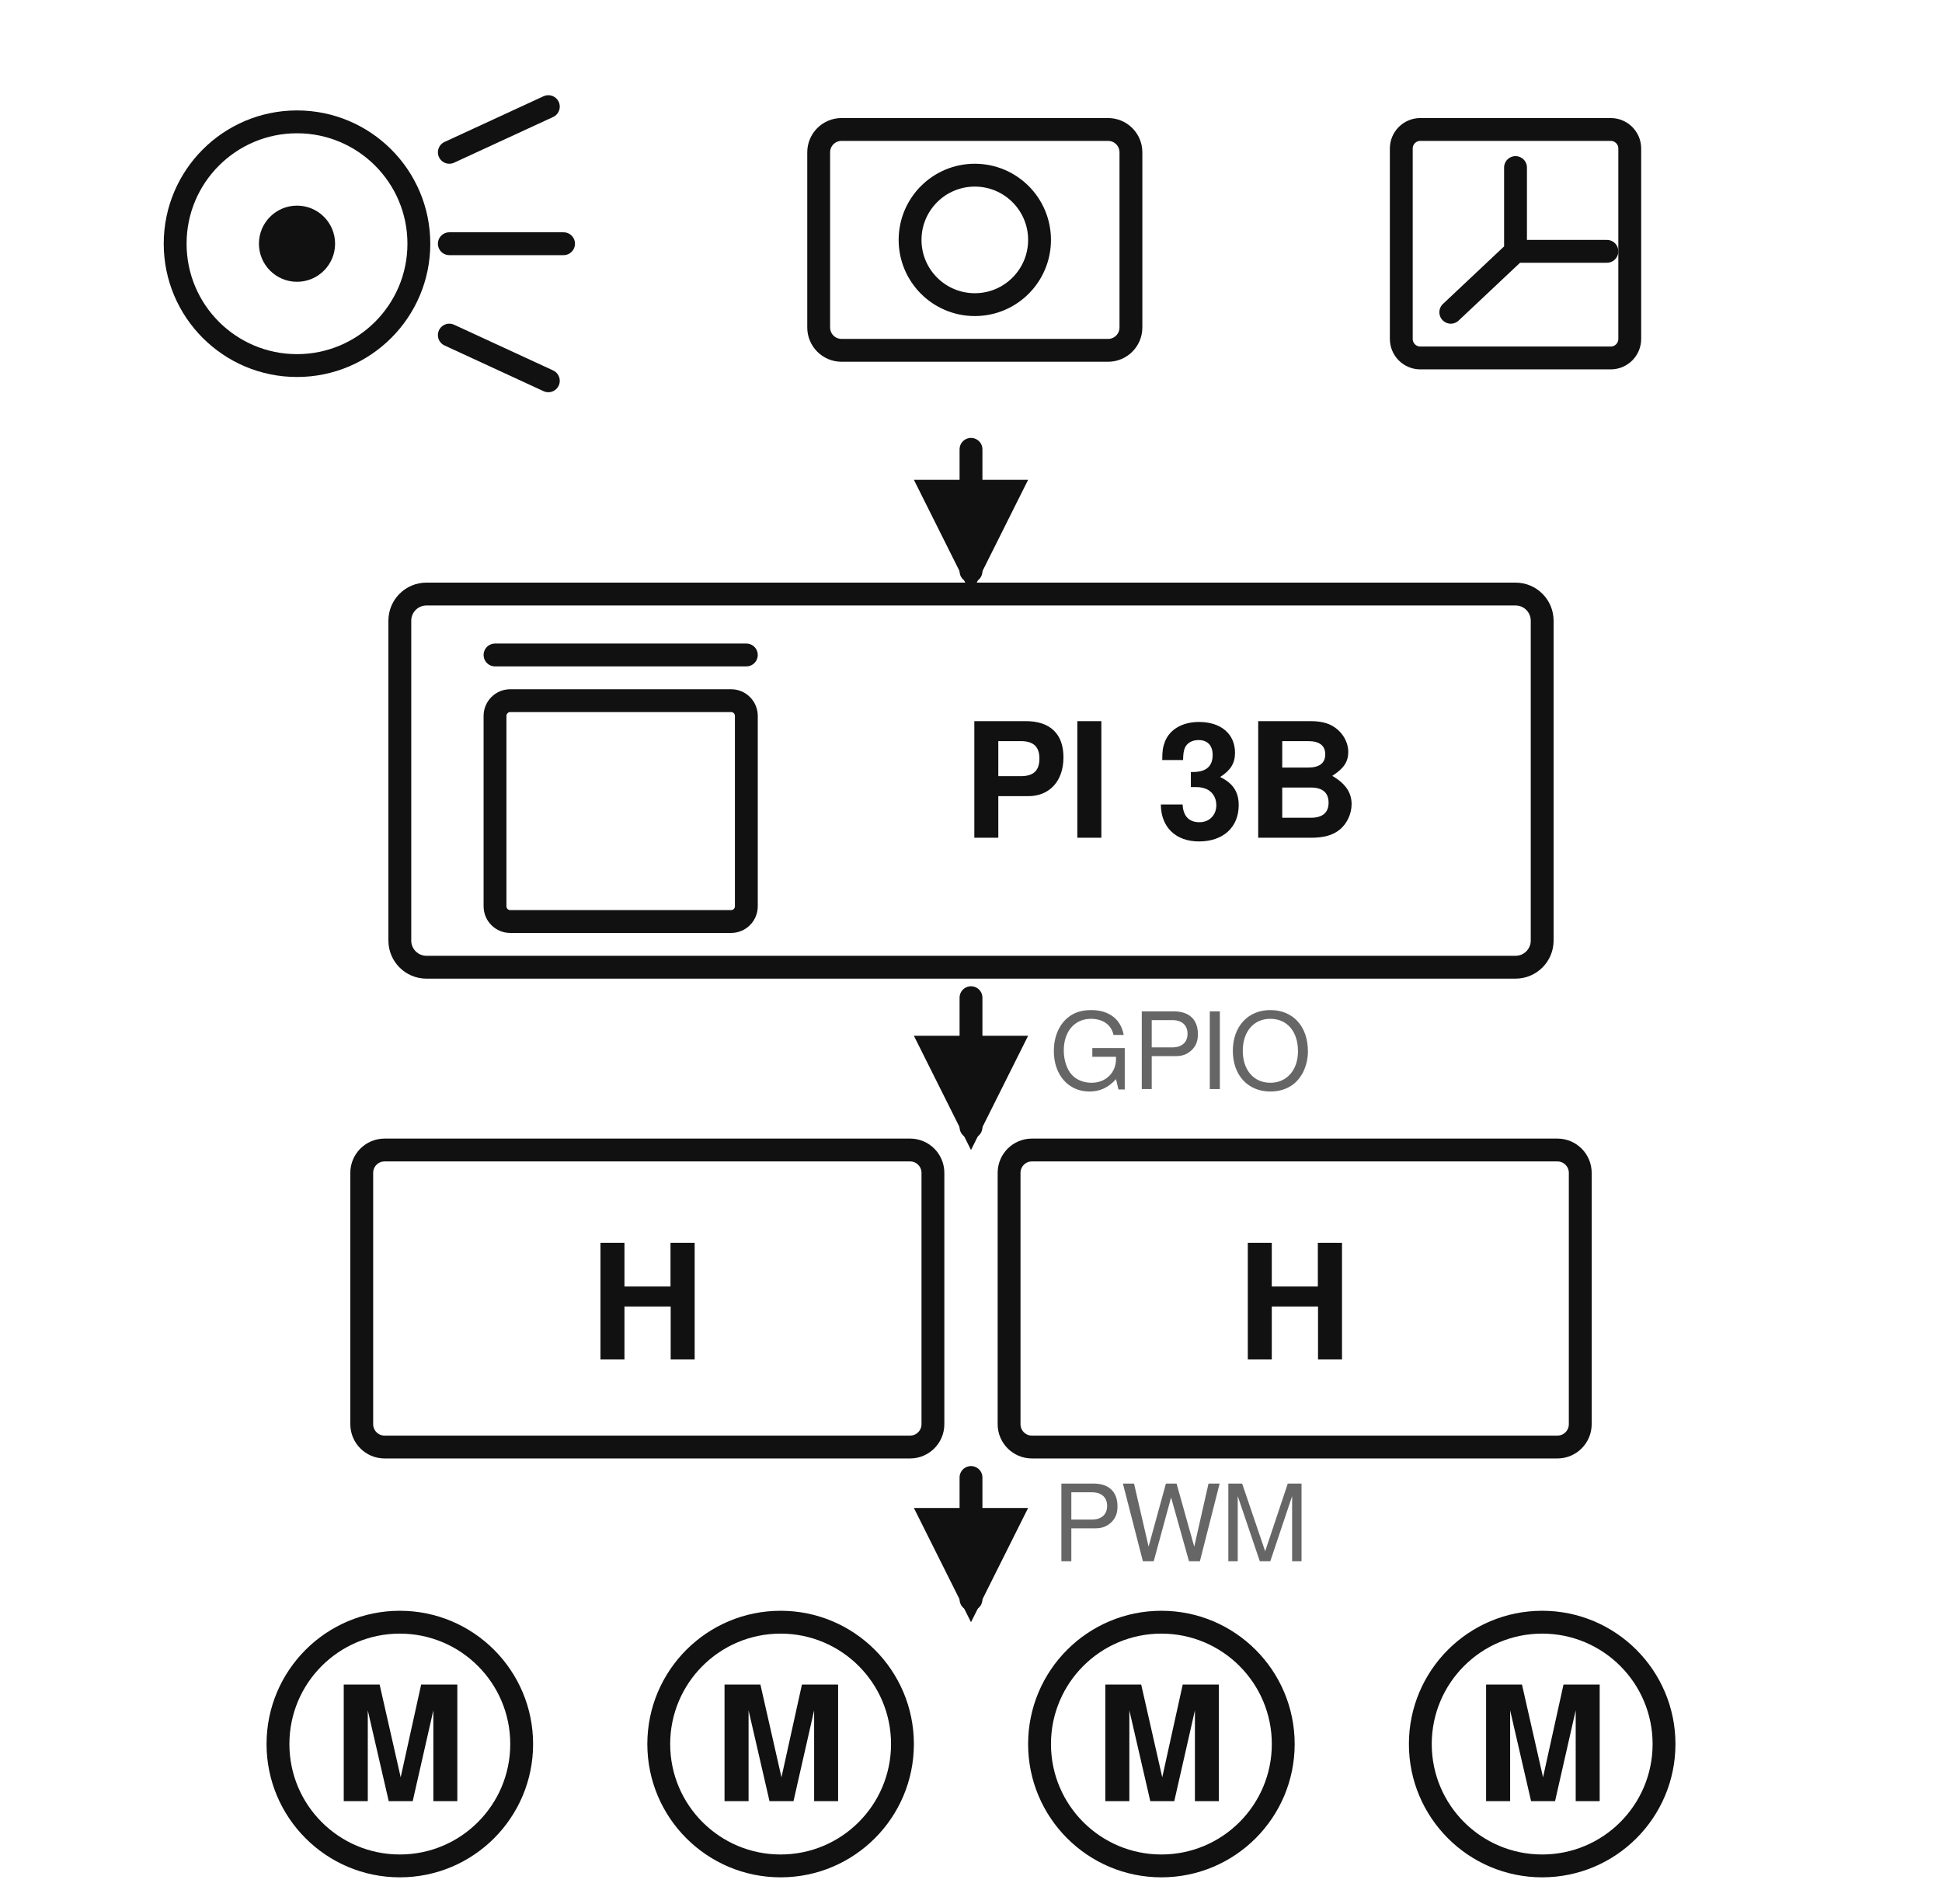
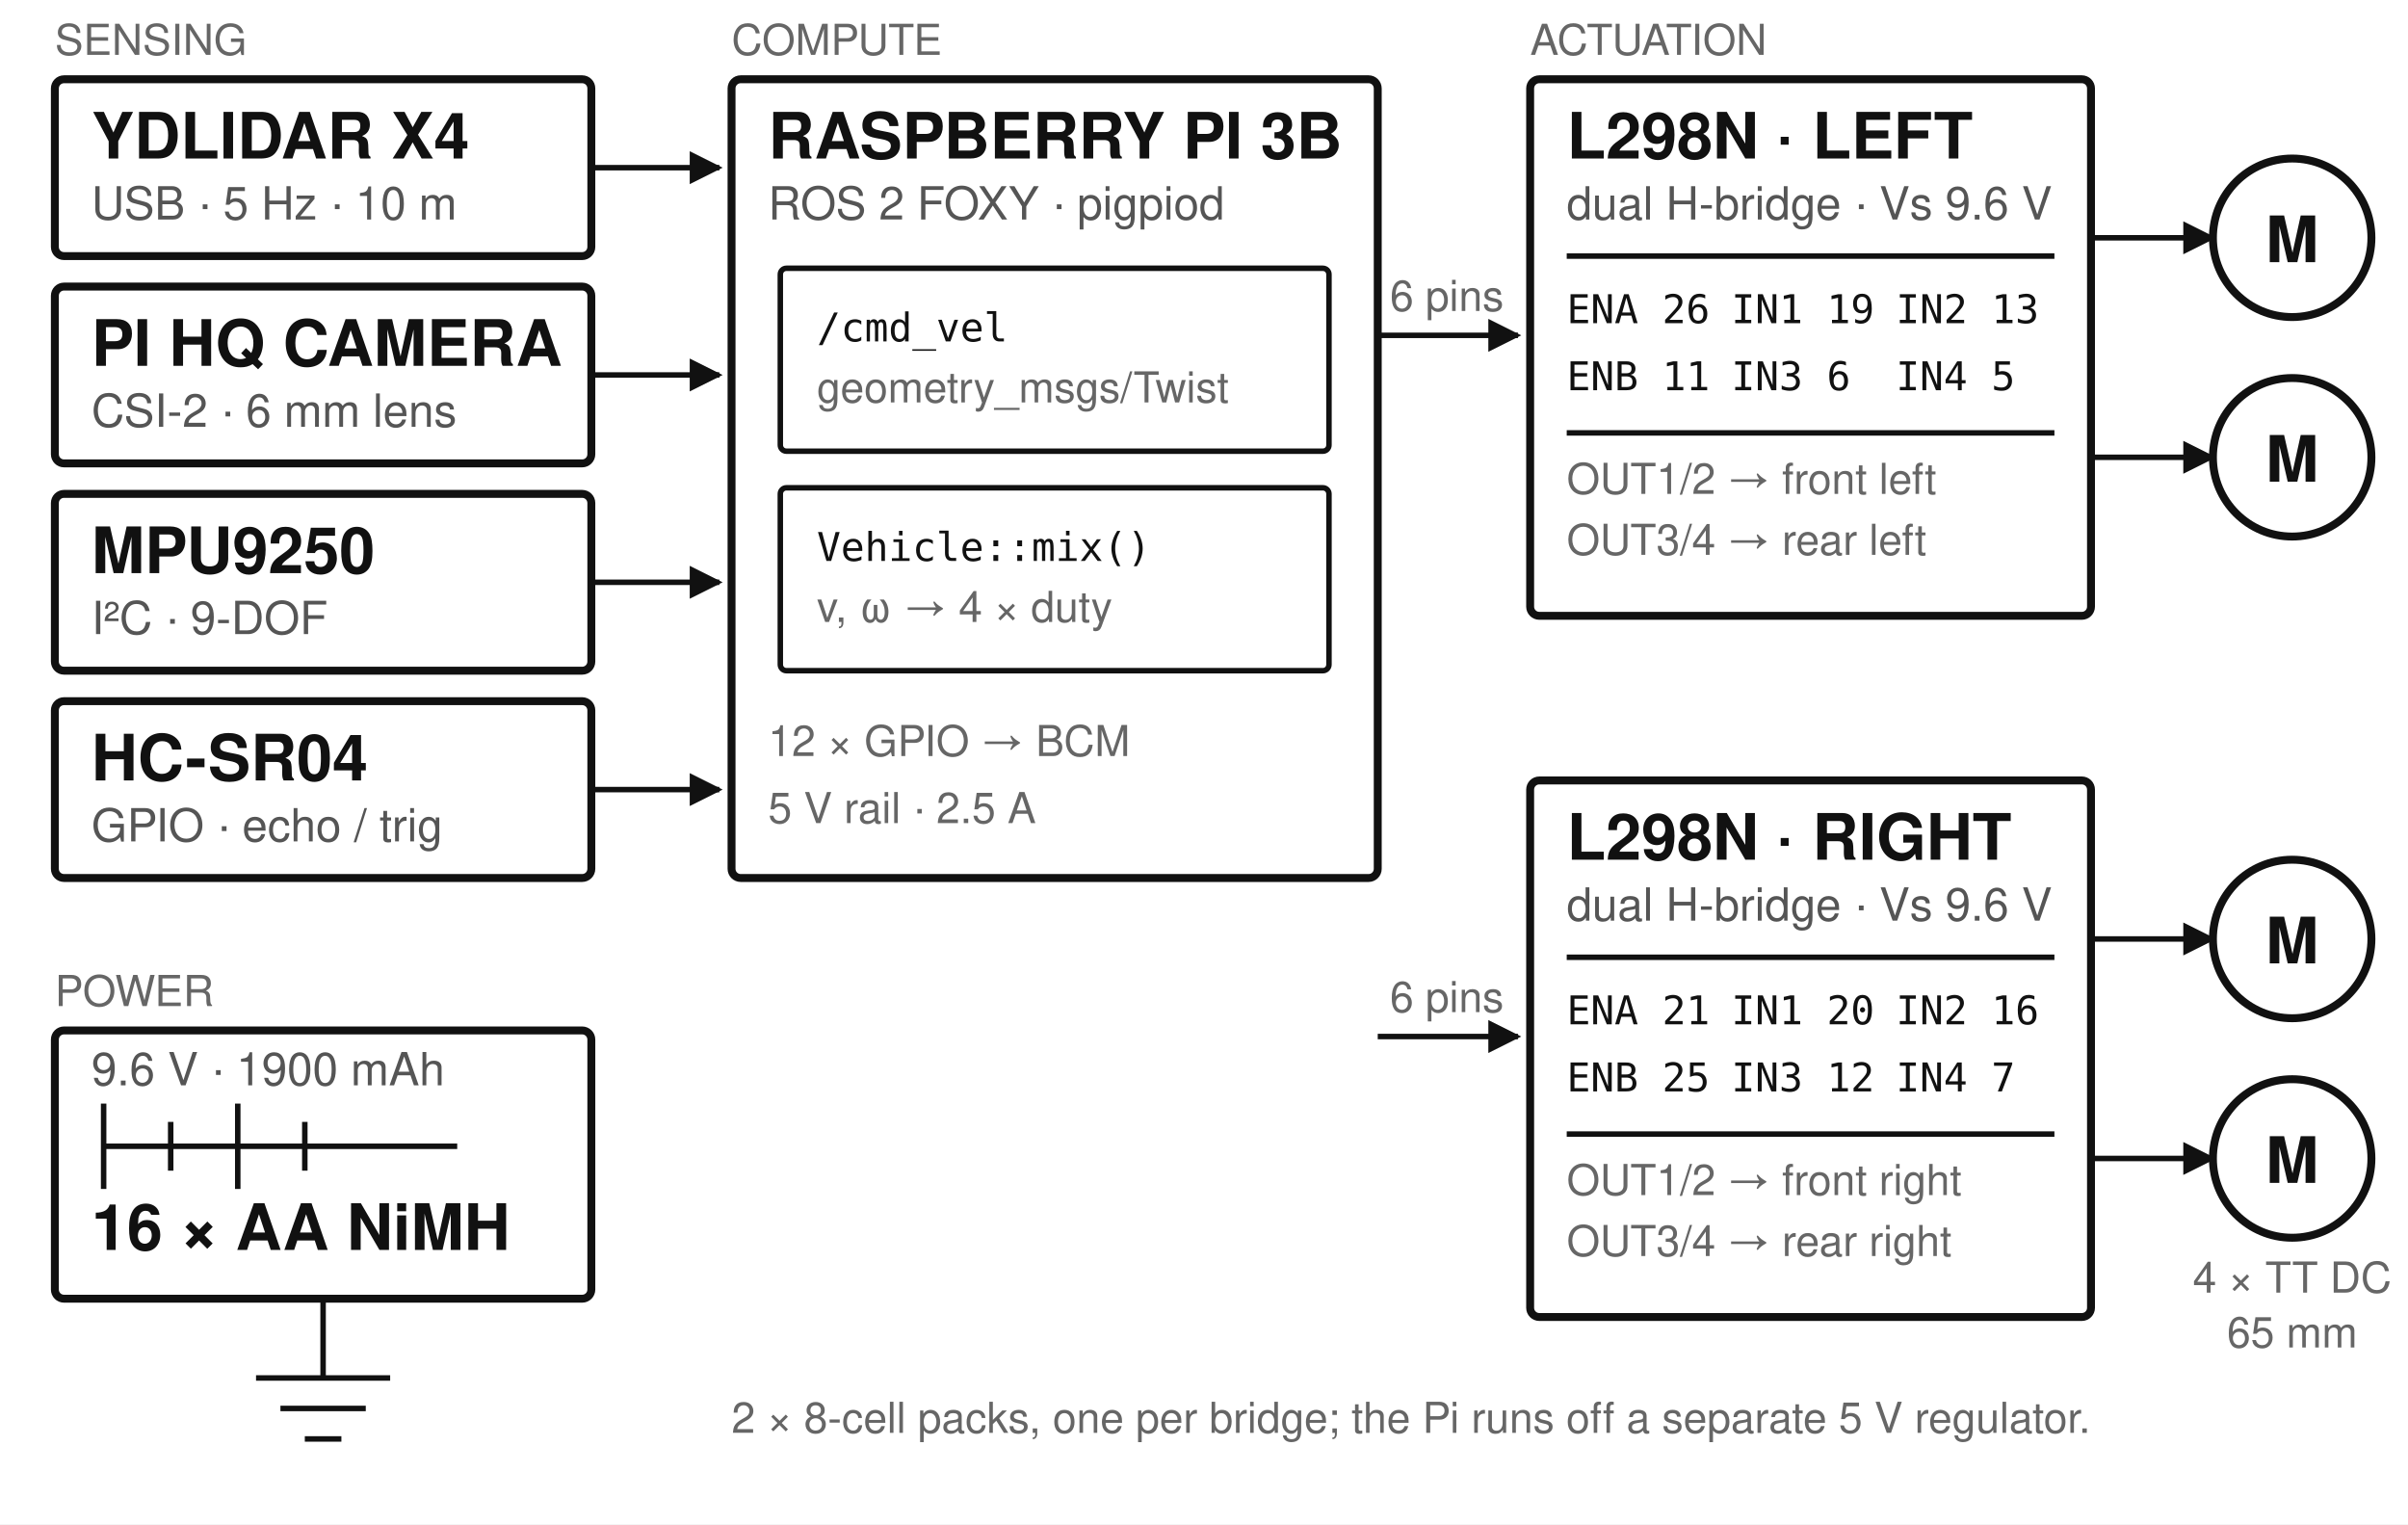
- <svg xmlns="http://www.w3.org/2000/svg" viewBox="0 0 510 500" width="510" height="500" role="img" aria-labelledby="t d">
+ <svg xmlns="http://www.w3.org/2000/svg" viewBox="0 0 790 500" width="790" height="500" role="img" aria-labelledby="t d">
  <style>
-   .s   { fill: none; stroke: #111111; stroke-width: 6; stroke-linecap: round; stroke-linejoin: round; }
-   .f   { fill: #111111; }
-   .lbl { font-family: Helvetica, Arial, sans-serif; font-size: 42px; font-weight: 700; text-anchor: middle; fill: #111111; }
-   .tag { font-family: Helvetica, Arial, sans-serif; font-size: 28px; text-anchor: middle; fill: #666666; }
+   .s    { fill: none; stroke: #111111; stroke-width: 2.6; stroke-linecap: round; stroke-linejoin: round; }
+   .thin { fill: none; stroke: #111111; stroke-width: 1.8; }
+   .box  { fill: #ffffff; stroke: #111111; stroke-width: 2.6; }
+   .f    { fill: #111111; }
+   .h    { font-family: Helvetica, Arial, sans-serif; font-size: 21px; font-weight: 700; fill: #111111; }
+   .n    { font-family: Helvetica, Arial, sans-serif; font-size: 15px; fill: #555555; }
+   .p    { font-family: ui-monospace, Menlo, Consolas, monospace; font-size: 13px; fill: #111111; }
+   .t    { font-family: Helvetica, Arial, sans-serif; font-size: 14px; fill: #666666; }
+   .c    { text-anchor: middle; }
</style>
-   <rect width="510" height="500" fill="#ffffff" />
+   <rect width="790" height="500" fill="#ffffff" />
  <defs>
-     <marker id="a" viewBox="0 0 10 10" refX="8" refY="5" markerWidth="5" markerHeight="5" orient="auto">
+     <marker id="a" viewBox="0 0 10 10" refX="9" refY="5" markerWidth="6" markerHeight="6" orient="auto">
      <path d="M0,0 L10,5 L0,10 z" fill="#111111" />
    </marker>
  </defs>
-   <circle class="s" cx="78" cy="64" r="32" />
-   <circle class="f" cx="78" cy="64" r="10" />
-   <path class="s" d="M118,40 L144,28 M118,64 L148,64 M118,88 L144,100" />
-   <rect class="s" x="215" y="34" width="82" height="58" rx="6" />
-   <circle class="s" cx="256" cy="63" r="17" />
-   <rect class="s" x="368" y="34" width="60" height="60" rx="5" />
-   <path class="s" d="M398,66 V44 M398,66 H422 M398,66 L381,82" />
-   <path class="s" d="M255,118 V150" marker-end="url(#a)" />
-   <rect class="s" x="105" y="156" width="300" height="98" rx="7" />
-   <rect class="s" x="130" y="184" width="66" height="58" rx="4" />
-   <path class="s" d="M130,172 H196" />
-   <text class="lbl" x="305" y="220">PI 3B</text>
-   <path class="s" d="M255,262 V296" marker-end="url(#a)" />
-   <text class="tag" x="310" y="286">GPIO</text>
-   <rect class="s" x="95" y="302" width="150" height="78" rx="6" />
-   <text class="lbl" x="170" y="357">H</text>
-   <rect class="s" x="265" y="302" width="150" height="78" rx="6" />
-   <text class="lbl" x="340" y="357">H</text>
-   <path class="s" d="M255,388 V420" marker-end="url(#a)" />
-   <text class="tag" x="310" y="410">PWM</text>
-   <circle class="s" cx="105" cy="458" r="32" />
-   <text class="lbl" x="105" y="473">M</text>
-   <circle class="s" cx="205" cy="458" r="32" />
-   <text class="lbl" x="205" y="473">M</text>
-   <circle class="s" cx="305" cy="458" r="32" />
-   <text class="lbl" x="305" y="473">M</text>
-   <circle class="s" cx="405" cy="458" r="32" />
-   <text class="lbl" x="405" y="473">M</text>
+   <text class="t" x="18" y="18">SENSING</text>
+   <rect class="box" x="18" y="26" width="176" height="58" rx="3" />
+   <text class="h" x="30" y="52">YDLIDAR X4</text>
+   <text class="n" x="30" y="72">USB · 5 Hz · 10 m</text>
+   <rect class="box" x="18" y="94" width="176" height="58" rx="3" />
+   <text class="h" x="30" y="120">PI HQ CAMERA</text>
+   <text class="n" x="30" y="140">CSI-2 · 6 mm lens</text>
+   <rect class="box" x="18" y="162" width="176" height="58" rx="3" />
+   <text class="h" x="30" y="188">MPU9250</text>
+   <text class="n" x="30" y="208">I²C · 9-DOF</text>
+   <rect class="box" x="18" y="230" width="176" height="58" rx="3" />
+   <text class="h" x="30" y="256">HC-SR04</text>
+   <text class="n" x="30" y="276">GPIO · echo / trig</text>
+   <path class="thin" d="M194,55 H236" marker-end="url(#a)" />
+   <path class="thin" d="M194,123 H236" marker-end="url(#a)" />
+   <path class="thin" d="M194,191 H236" marker-end="url(#a)" />
+   <path class="thin" d="M194,259 H236" marker-end="url(#a)" />
+   <text class="t" x="240" y="18">COMPUTE</text>
+   <rect class="box" x="240" y="26" width="212" height="262" rx="3" />
+   <text class="h" x="252" y="52">RASPBERRY PI 3B</text>
+   <text class="n" x="252" y="72">ROS 2 FOXY · pigpiod</text>
+   <rect class="thin" x="256" y="88" width="180" height="60" rx="2" />
+   <text class="p" x="268" y="112">/cmd_vel</text>
+   <text class="t" x="268" y="132">geometry_msgs/Twist</text>
+   <rect class="thin" x="256" y="160" width="180" height="60" rx="2" />
+   <text class="p" x="268" y="184">Vehicle::mix()</text>
+   <text class="t" x="268" y="204">v, ω → 4 × duty</text>
+   <text class="t" x="252" y="248">12 × GPIO → BCM</text>
+   <text class="t" x="252" y="270">5 V rail · 2.5 A</text>
+   <path class="thin" d="M452,110 H498" marker-end="url(#a)" />
+   <path class="thin" d="M452,340 H498" marker-end="url(#a)" />
+   <text class="t" x="456" y="102">6 pins</text>
+   <text class="t" x="456" y="332">6 pins</text>
+   <text class="t" x="502" y="18">ACTUATION</text>
+   <rect class="box" x="502" y="26" width="184" height="176" rx="3" />
+   <text class="h" x="514" y="52">L298N · LEFT</text>
+   <text class="n" x="514" y="72">dual H-bridge · Vs 9.6 V</text>
+   <path class="thin" d="M514,84 H674" />
+   <text class="p" x="514" y="106">ENA 26</text>
+   <text class="p" x="568" y="106">IN1 19</text>
+   <text class="p" x="622" y="106">IN2 13</text>
+   <text class="p" x="514" y="128">ENB 11</text>
+   <text class="p" x="568" y="128">IN3  6</text>
+   <text class="p" x="622" y="128">IN4  5</text>
+   <path class="thin" d="M514,142 H674" />
+   <text class="t" x="514" y="162">OUT1/2 → front left</text>
+   <text class="t" x="514" y="182">OUT3/4 → rear left</text>
+   <rect class="box" x="502" y="256" width="184" height="176" rx="3" />
+   <text class="h" x="514" y="282">L298N · RIGHT</text>
+   <text class="n" x="514" y="302">dual H-bridge · Vs 9.6 V</text>
+   <path class="thin" d="M514,314 H674" />
+   <text class="p" x="514" y="336">ENA 21</text>
+   <text class="p" x="568" y="336">IN1 20</text>
+   <text class="p" x="622" y="336">IN2 16</text>
+   <text class="p" x="514" y="358">ENB 25</text>
+   <text class="p" x="568" y="358">IN3 12</text>
+   <text class="p" x="622" y="358">IN4  7</text>
+   <path class="thin" d="M514,372 H674" />
+   <text class="t" x="514" y="392">OUT1/2 → front right</text>
+   <text class="t" x="514" y="412">OUT3/4 → rear right</text>
+   <path class="thin" d="M686,78 H726" marker-end="url(#a)" />
+   <path class="thin" d="M686,150 H726" marker-end="url(#a)" />
+   <path class="thin" d="M686,308 H726" marker-end="url(#a)" />
+   <path class="thin" d="M686,380 H726" marker-end="url(#a)" />
+   <circle class="box" cx="752" cy="78" r="26" />
+   <text class="h c" x="752" y="86">M</text>
+   <circle class="box" cx="752" cy="150" r="26" />
+   <text class="h c" x="752" y="158">M</text>
+   <circle class="box" cx="752" cy="308" r="26" />
+   <text class="h c" x="752" y="316">M</text>
+   <circle class="box" cx="752" cy="380" r="26" />
+   <text class="h c" x="752" y="388">M</text>
+   <text class="t c" x="752" y="424">4 × TT DC</text>
+   <text class="t c" x="752" y="442">65 mm</text>
+   <text class="t" x="18" y="330">POWER</text>
+   <rect class="box" x="18" y="338" width="176" height="88" rx="3" />
+   <path class="thin" d="M34,376 H150 M34,362 V390 M56,368 V384 M78,362 V390 M100,368 V384" />
+   <text class="h" x="30" y="410">16 × AA NiMH</text>
+   <text class="n" x="30" y="356">9.6 V · 1900 mAh</text>
+   <path class="thin" d="M106,426 V452 M84,452 H128 M92,462 H120 M100,472 H112" />
+   <text class="t" x="240" y="470">2 × 8-cell packs, one per bridge; the Pi runs off a separate 5 V regulator.</text>
</svg>
